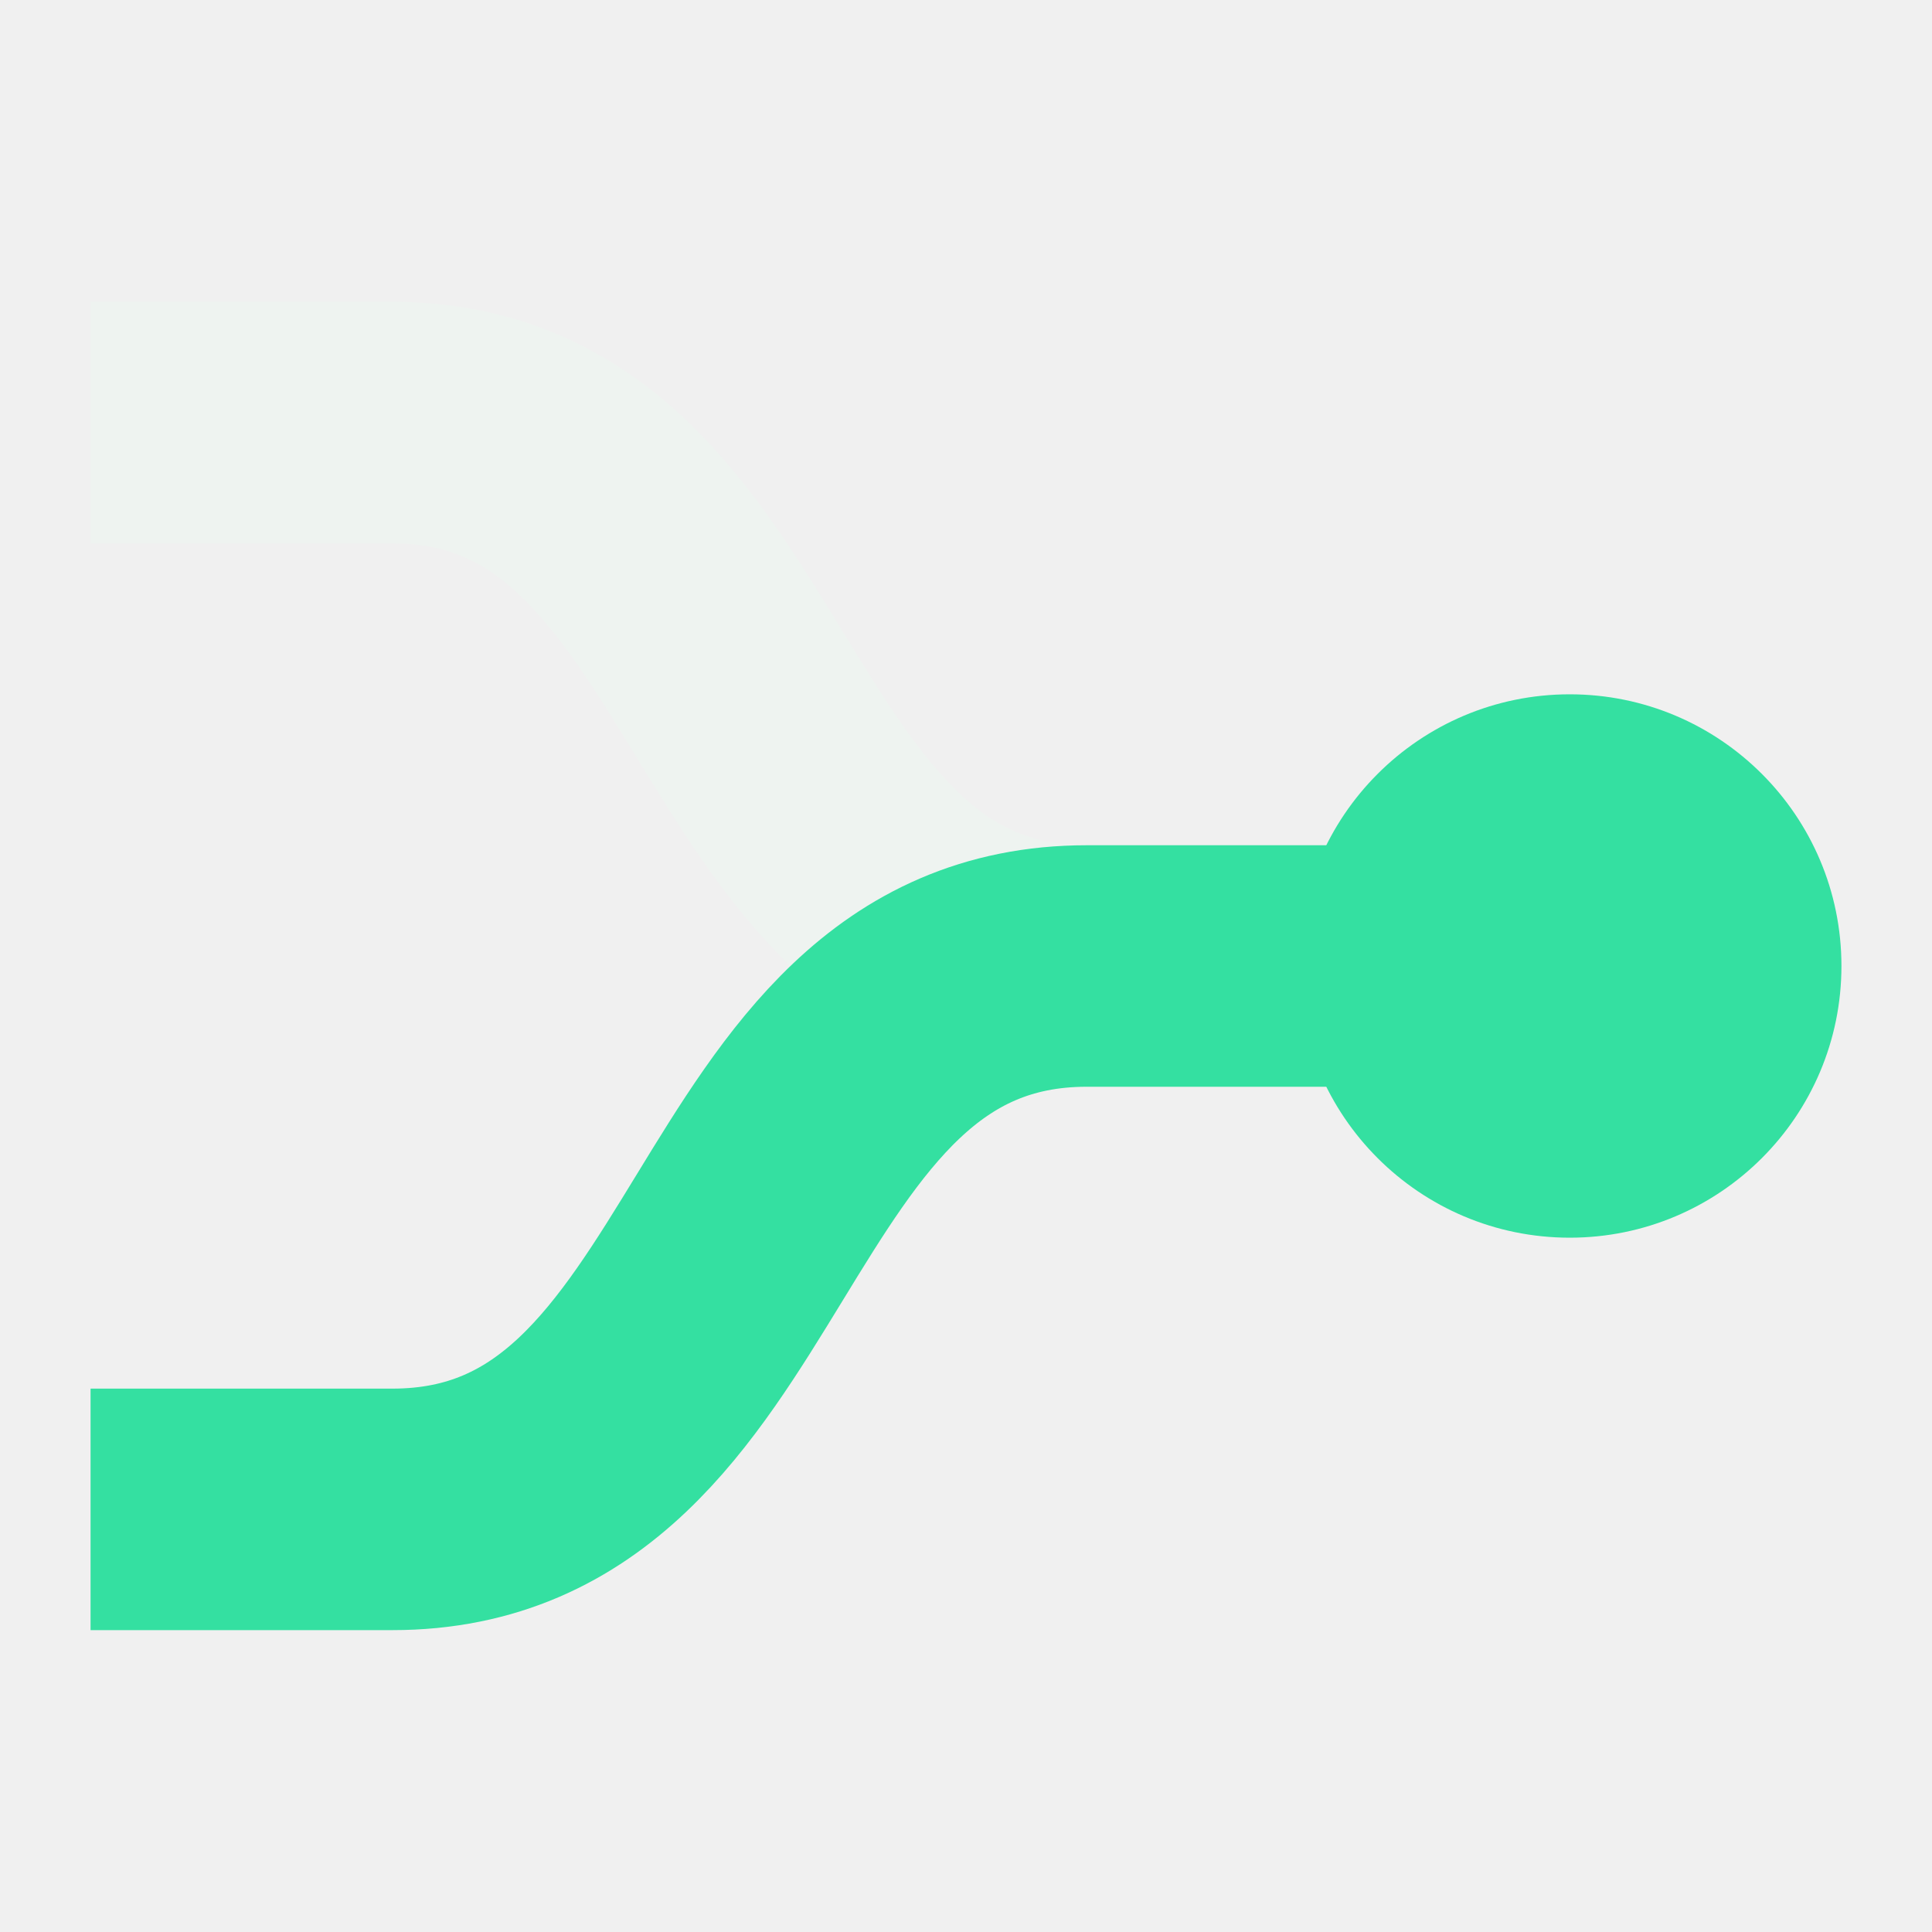
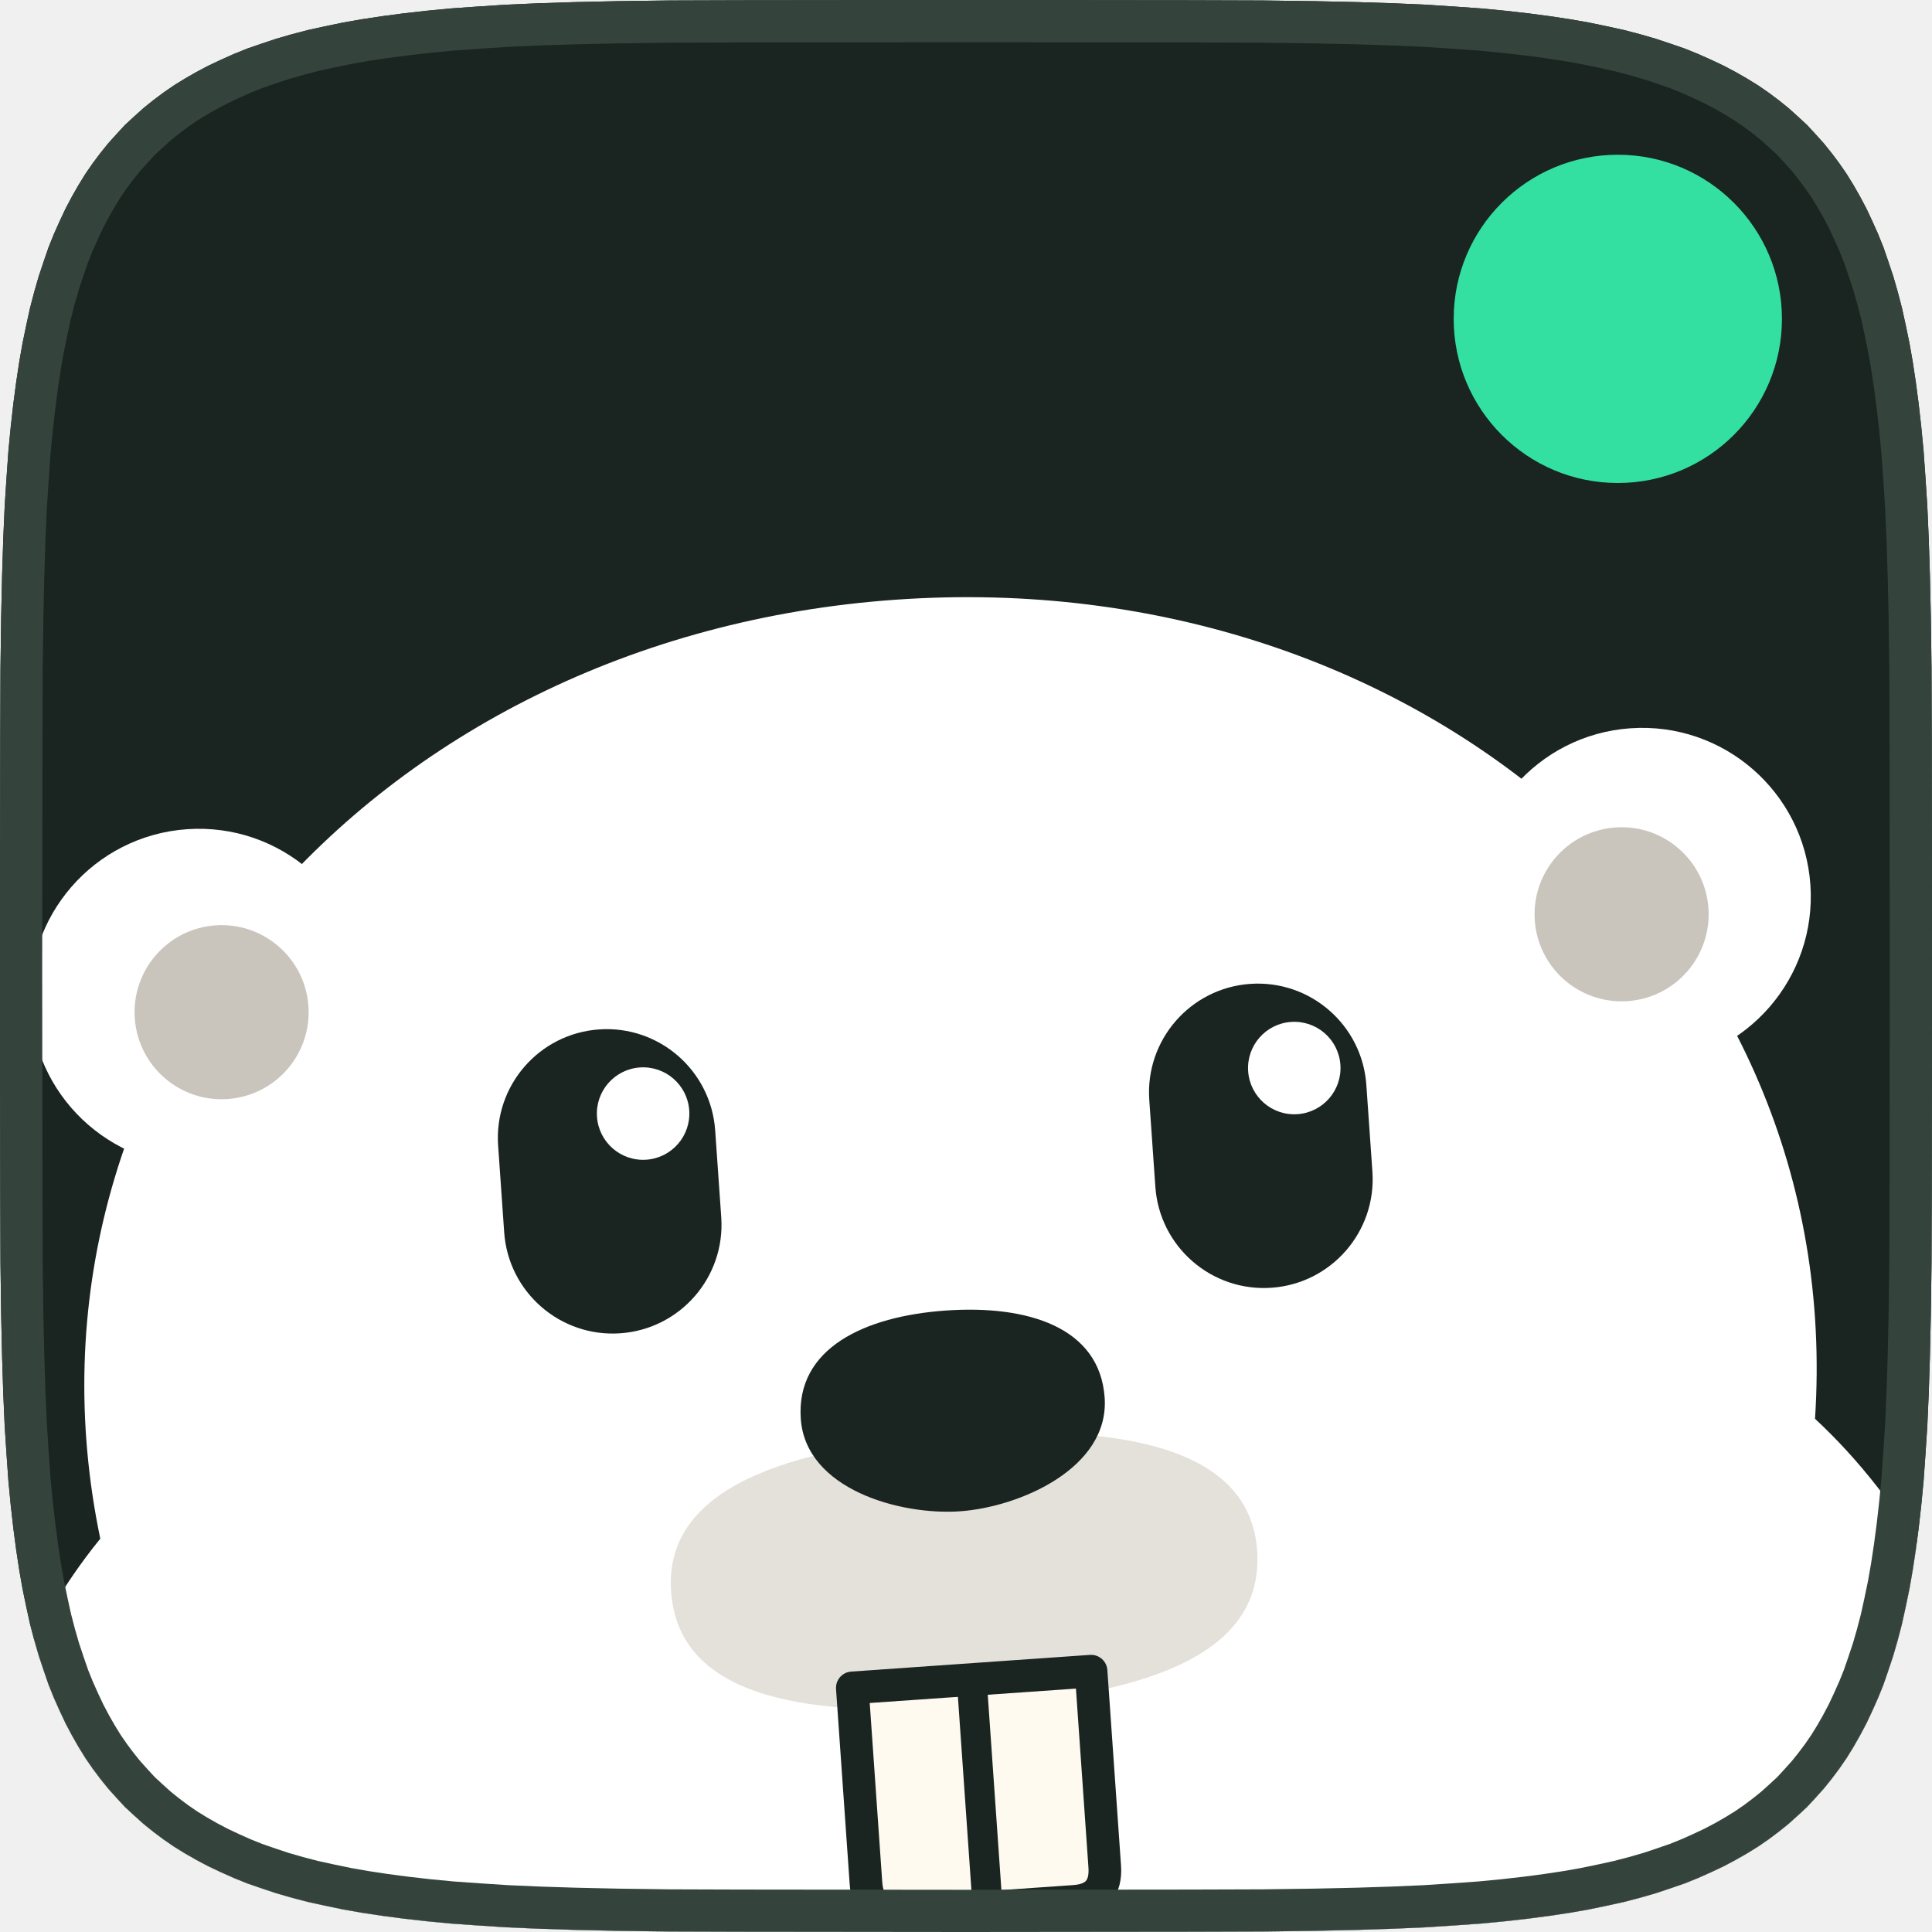
- <svg xmlns="http://www.w3.org/2000/svg" width="64" height="64" viewBox="0 0 64 64" role="img" aria-label="LazyREST">
-   <g fill="none" stroke-width="8" stroke-linecap="butt" stroke-linejoin="round">
-     <path d="M3 14 H13 C25 14 24 32 36 32" stroke="#EEF3F0" />
-     <path d="M3 50 H13 C25 50 24 32 36 32 H45" stroke="#34E0A1" />
+ <svg xmlns="http://www.w3.org/2000/svg" width="64" height="64" viewBox="100 100 824 824" role="img" aria-label="LazyREST">
+   <defs>
+     <clipPath id="lr-md">
+       <path d="M924.0 512.0 L923.9 608.0 L923.8 638.6 L923.5 660.9 L923.1 679.0 L922.6 694.5 L922.0 708.2 L921.2 720.5 L920.4 731.8 L919.4 742.2 L918.3 751.9 L917.1 761.0 L915.8 769.6 L914.4 777.6 L912.8 785.3 L911.2 792.6 L909.4 799.5 L907.5 806.1 L905.4 812.4 L903.3 818.5 L901.0 824.2 L898.5 829.8 L896.0 835.1 L893.3 840.2 L890.5 845.1 L887.6 849.8 L884.5 854.3 L881.2 858.7 L877.9 862.8 L874.3 866.8 L870.7 870.7 L866.8 874.3 L862.8 877.9 L858.7 881.2 L854.3 884.5 L849.8 887.6 L845.1 890.5 L840.2 893.3 L835.1 896.0 L829.8 898.5 L824.2 901.0 L818.5 903.3 L812.4 905.4 L806.1 907.5 L799.5 909.4 L792.6 911.2 L785.3 912.8 L777.6 914.4 L769.6 915.8 L761.0 917.1 L751.9 918.3 L742.2 919.4 L731.8 920.4 L720.5 921.2 L708.2 922.0 L694.5 922.6 L679.0 923.1 L660.9 923.5 L638.6 923.8 L608.0 923.9 L512.0 924.0 L416.0 923.9 L385.4 923.8 L363.1 923.5 L345.0 923.1 L329.5 922.6 L315.8 922.0 L303.5 921.2 L292.2 920.4 L281.8 919.4 L272.1 918.3 L263.0 917.1 L254.4 915.8 L246.4 914.4 L238.7 912.8 L231.4 911.2 L224.5 909.4 L217.9 907.5 L211.6 905.4 L205.5 903.3 L199.8 901.0 L194.2 898.5 L188.9 896.0 L183.8 893.3 L178.9 890.5 L174.2 887.6 L169.7 884.5 L165.3 881.2 L161.2 877.9 L157.2 874.3 L153.3 870.7 L149.7 866.8 L146.1 862.8 L142.8 858.7 L139.5 854.3 L136.4 849.8 L133.5 845.1 L130.7 840.2 L128.0 835.1 L125.5 829.8 L123.0 824.2 L120.7 818.5 L118.6 812.4 L116.5 806.1 L114.6 799.5 L112.8 792.6 L111.2 785.3 L109.6 777.6 L108.2 769.6 L106.9 761.0 L105.7 751.9 L104.6 742.2 L103.6 731.8 L102.8 720.5 L102.0 708.2 L101.4 694.5 L100.9 679.0 L100.5 660.9 L100.2 638.6 L100.1 608.0 L100.0 512.0 L100.1 416.0 L100.2 385.4 L100.5 363.1 L100.9 345.0 L101.4 329.5 L102.0 315.8 L102.8 303.5 L103.6 292.2 L104.6 281.8 L105.7 272.1 L106.9 263.0 L108.2 254.4 L109.6 246.4 L111.2 238.7 L112.8 231.4 L114.6 224.5 L116.5 217.9 L118.6 211.6 L120.7 205.5 L123.0 199.8 L125.5 194.2 L128.0 188.9 L130.7 183.8 L133.5 178.9 L136.4 174.2 L139.5 169.7 L142.8 165.3 L146.1 161.2 L149.7 157.2 L153.3 153.3 L157.2 149.7 L161.2 146.1 L165.3 142.8 L169.7 139.5 L174.2 136.4 L178.9 133.5 L183.8 130.7 L188.9 128.0 L194.2 125.5 L199.8 123.0 L205.5 120.7 L211.6 118.6 L217.9 116.5 L224.5 114.6 L231.4 112.8 L238.7 111.2 L246.4 109.6 L254.4 108.2 L263.0 106.9 L272.1 105.7 L281.8 104.6 L292.2 103.6 L303.5 102.8 L315.8 102.0 L329.5 101.4 L345.0 100.9 L363.1 100.5 L385.4 100.2 L416.0 100.1 L512.0 100.0 L608.0 100.1 L638.6 100.2 L660.9 100.5 L679.0 100.9 L694.5 101.4 L708.2 102.0 L720.5 102.8 L731.8 103.6 L742.2 104.6 L751.9 105.7 L761.0 106.9 L769.6 108.2 L777.6 109.6 L785.3 111.2 L792.6 112.8 L799.5 114.6 L806.1 116.5 L812.4 118.6 L818.5 120.7 L824.2 123.0 L829.8 125.5 L835.1 128.0 L840.2 130.7 L845.1 133.5 L849.8 136.4 L854.3 139.5 L858.7 142.8 L862.8 146.1 L866.8 149.7 L870.7 153.3 L874.3 157.2 L877.9 161.2 L881.2 165.3 L884.5 169.7 L887.6 174.2 L890.5 178.9 L893.3 183.8 L896.0 188.9 L898.5 194.2 L901.0 199.8 L903.3 205.5 L905.4 211.6 L907.5 217.9 L909.4 224.5 L911.2 231.4 L912.8 238.7 L914.4 246.4 L915.8 254.4 L917.1 263.0 L918.3 272.1 L919.4 281.8 L920.4 292.2 L921.2 303.5 L922.0 315.8 L922.6 329.5 L923.1 345.0 L923.5 363.1 L923.8 385.4 L923.9 416.0 Z" />
+     </clipPath>
+   </defs>
+   <path d="M924.0 512.0 L923.9 608.0 L923.8 638.6 L923.5 660.9 L923.1 679.0 L922.6 694.5 L922.0 708.2 L921.2 720.5 L920.4 731.8 L919.4 742.2 L918.3 751.9 L917.1 761.0 L915.8 769.6 L914.4 777.6 L912.8 785.3 L911.2 792.6 L909.4 799.5 L907.5 806.1 L905.4 812.4 L903.3 818.5 L901.0 824.2 L898.5 829.8 L896.0 835.1 L893.3 840.2 L890.5 845.1 L887.6 849.8 L884.5 854.3 L881.2 858.7 L877.9 862.8 L874.3 866.8 L870.7 870.7 L866.8 874.3 L862.8 877.9 L858.7 881.2 L854.3 884.5 L849.8 887.6 L845.1 890.5 L840.2 893.3 L835.1 896.0 L829.8 898.5 L824.2 901.0 L818.5 903.3 L812.4 905.4 L806.1 907.5 L799.5 909.4 L792.6 911.2 L785.3 912.8 L777.6 914.4 L769.6 915.8 L761.0 917.1 L751.9 918.3 L742.2 919.4 L731.8 920.4 L720.5 921.2 L708.2 922.0 L694.5 922.6 L679.0 923.1 L660.9 923.5 L638.6 923.8 L608.0 923.9 L512.0 924.0 L416.0 923.9 L385.4 923.8 L363.1 923.5 L345.0 923.1 L329.5 922.6 L315.8 922.0 L303.5 921.2 L292.2 920.4 L281.8 919.4 L272.1 918.3 L263.0 917.1 L254.4 915.8 L246.4 914.4 L238.7 912.8 L231.4 911.2 L224.5 909.4 L217.9 907.5 L211.6 905.4 L205.5 903.3 L199.8 901.0 L194.2 898.5 L188.9 896.0 L183.8 893.3 L178.9 890.5 L174.2 887.6 L169.7 884.5 L165.3 881.2 L161.2 877.9 L157.2 874.3 L153.3 870.7 L149.7 866.8 L146.1 862.8 L142.8 858.7 L139.5 854.3 L136.4 849.8 L133.5 845.1 L130.7 840.2 L128.0 835.1 L125.5 829.8 L123.0 824.2 L120.7 818.5 L118.6 812.4 L116.5 806.1 L114.6 799.5 L112.8 792.6 L111.2 785.3 L109.6 777.6 L108.2 769.6 L106.9 761.0 L105.7 751.9 L104.6 742.2 L103.6 731.8 L102.8 720.5 L102.0 708.2 L101.4 694.5 L100.9 679.0 L100.5 660.9 L100.2 638.6 L100.1 608.0 L100.0 512.0 L100.1 416.0 L100.2 385.4 L100.5 363.1 L100.9 345.0 L101.4 329.5 L102.0 315.8 L102.8 303.5 L103.6 292.2 L104.6 281.8 L105.7 272.1 L106.9 263.0 L108.2 254.4 L109.6 246.4 L111.2 238.7 L112.8 231.4 L114.6 224.5 L116.5 217.9 L118.6 211.6 L120.7 205.5 L123.0 199.8 L125.5 194.2 L128.0 188.9 L130.7 183.8 L133.5 178.9 L136.4 174.2 L139.5 169.7 L142.8 165.3 L146.1 161.2 L149.7 157.2 L153.3 153.3 L157.2 149.7 L161.2 146.1 L165.3 142.8 L169.7 139.5 L174.2 136.4 L178.9 133.5 L183.8 130.7 L188.9 128.0 L194.2 125.5 L199.8 123.0 L205.5 120.7 L211.6 118.6 L217.9 116.5 L224.5 114.6 L231.4 112.8 L238.7 111.2 L246.4 109.6 L254.4 108.2 L263.0 106.9 L272.1 105.7 L281.8 104.6 L292.2 103.6 L303.5 102.8 L315.8 102.0 L329.5 101.4 L345.0 100.9 L363.1 100.5 L385.4 100.2 L416.0 100.1 L512.0 100.0 L608.0 100.1 L638.6 100.2 L660.9 100.5 L679.0 100.9 L694.5 101.4 L708.2 102.0 L720.5 102.8 L731.8 103.6 L742.2 104.6 L751.9 105.7 L761.0 106.9 L769.6 108.2 L777.6 109.6 L785.3 111.2 L792.6 112.8 L799.5 114.6 L806.1 116.5 L812.4 118.6 L818.5 120.7 L824.2 123.0 L829.8 125.5 L835.1 128.0 L840.2 130.7 L845.1 133.5 L849.8 136.4 L854.3 139.5 L858.7 142.8 L862.8 146.1 L866.8 149.7 L870.7 153.3 L874.3 157.2 L877.9 161.2 L881.2 165.3 L884.5 169.7 L887.6 174.2 L890.5 178.9 L893.3 183.8 L896.0 188.9 L898.5 194.2 L901.0 199.8 L903.3 205.5 L905.4 211.6 L907.5 217.9 L909.4 224.5 L911.2 231.4 L912.8 238.7 L914.4 246.4 L915.8 254.4 L917.1 263.0 L918.3 272.1 L919.4 281.8 L920.4 292.2 L921.2 303.5 L922.0 315.8 L922.6 329.5 L923.1 345.0 L923.5 363.1 L923.8 385.4 L923.9 416.0 Z" fill="#1A2521" />
+   <g clip-path="url(#lr-md)">
+     <circle cx="790" cy="236" r="70" fill="#34E0A1" />
+     <g transform="translate(512 1060) scale(1.16) translate(-512 -1000) rotate(-4 512 760)">
+       <g fill="#fff">
+         <circle cx="246" cy="520" r="62" />
+         <circle cx="778" cy="520" r="62" />
+         <path d="M 104 1110 C 104 900 136 780 196 716 C 172 540 318 392 512 392 C 706 392 852 540 828 716 C 888 780 920 900 920 1110 Z" />
+       </g>
+       <circle cx="254" cy="526" r="32" fill="#c9c4bc" />
+       <circle cx="770" cy="526" r="32" fill="#c9c4bc" />
+       <rect x="352" y="542" width="80" height="112" rx="40" fill="#1A2521" />
+       <circle cx="406" cy="574" r="17" fill="#fff" />
+       <rect x="592" y="542" width="80" height="112" rx="40" fill="#1A2521" />
+       <circle cx="646" cy="574" r="17" fill="#fff" />
+       <path d="M 404 750 C 404 712 450 700 512 700 C 574 700 620 712 620 750 C 620 790 572 800 512 800 C 452 800 404 790 404 750 Z" fill="#e4e1db" />
+       <path d="M 456 690 C 456 664 482 654 512 654 C 542 654 568 664 568 690 C 568 716 534 728 512 728 C 490 728 456 716 456 690 Z" fill="#1A2521" />
+       <path d="M 468 790 L 556 790 L 556 862 Q 556 874 544 874 L 480 874 Q 468 874 468 862 Z" fill="#fffaf0" stroke="#1A2521" stroke-width="12" stroke-linejoin="round" />
+       <path d="M 512 792 L 512 872" stroke="#1A2521" stroke-width="11" />
+     </g>
+     <path d="M924.0 512.0 L923.9 608.0 L923.8 638.6 L923.5 660.9 L923.1 679.0 L922.6 694.5 L922.0 708.2 L921.2 720.5 L920.4 731.8 L919.4 742.2 L918.3 751.9 L917.1 761.0 L915.8 769.6 L914.4 777.6 L912.8 785.3 L911.2 792.6 L909.4 799.5 L907.5 806.1 L905.4 812.4 L903.3 818.5 L901.0 824.2 L898.5 829.8 L896.0 835.1 L893.3 840.2 L890.5 845.1 L887.6 849.8 L884.5 854.3 L881.2 858.7 L877.9 862.8 L874.3 866.8 L870.7 870.7 L866.8 874.3 L862.8 877.9 L858.7 881.2 L854.3 884.5 L849.8 887.6 L845.1 890.5 L840.2 893.3 L835.1 896.0 L829.8 898.5 L824.2 901.0 L818.5 903.3 L812.4 905.4 L806.1 907.5 L799.5 909.4 L792.6 911.2 L785.3 912.8 L777.6 914.4 L769.6 915.8 L761.0 917.1 L751.9 918.3 L742.2 919.4 L731.8 920.4 L720.5 921.2 L708.2 922.0 L694.5 922.6 L679.0 923.1 L660.9 923.5 L638.6 923.8 L608.0 923.9 L512.0 924.0 L416.0 923.9 L385.4 923.8 L363.1 923.5 L345.0 923.1 L329.5 922.6 L315.8 922.0 L303.5 921.2 L292.2 920.4 L281.8 919.4 L272.1 918.3 L263.0 917.1 L254.4 915.8 L246.4 914.4 L238.7 912.8 L231.4 911.2 L224.5 909.4 L217.9 907.5 L211.6 905.4 L205.5 903.3 L199.8 901.0 L194.2 898.5 L188.9 896.0 L183.8 893.3 L178.9 890.5 L174.2 887.6 L169.7 884.5 L165.3 881.2 L161.2 877.9 L157.2 874.3 L153.3 870.7 L149.7 866.8 L146.1 862.8 L142.8 858.7 L139.5 854.3 L136.4 849.8 L133.5 845.1 L130.7 840.2 L128.0 835.1 L125.5 829.8 L123.0 824.2 L120.7 818.5 L118.6 812.4 L116.5 806.1 L114.6 799.5 L112.8 792.6 L111.2 785.3 L109.6 777.6 L108.2 769.6 L106.9 761.0 L105.7 751.9 L104.6 742.2 L103.6 731.8 L102.8 720.5 L102.0 708.2 L101.4 694.5 L100.9 679.0 L100.5 660.9 L100.2 638.6 L100.1 608.0 L100.0 512.0 L100.1 416.0 L100.2 385.4 L100.5 363.1 L100.9 345.0 L101.4 329.5 L102.0 315.8 L102.8 303.5 L103.6 292.2 L104.6 281.8 L105.7 272.1 L106.9 263.0 L108.2 254.4 L109.6 246.4 L111.2 238.7 L112.8 231.4 L114.6 224.5 L116.5 217.9 L118.6 211.6 L120.7 205.5 L123.0 199.8 L125.5 194.2 L128.0 188.9 L130.7 183.8 L133.5 178.9 L136.4 174.2 L139.5 169.7 L142.8 165.3 L146.1 161.2 L149.7 157.2 L153.3 153.3 L157.2 149.7 L161.2 146.1 L165.3 142.8 L169.7 139.5 L174.2 136.4 L178.9 133.5 L183.8 130.7 L188.9 128.0 L194.2 125.5 L199.8 123.0 L205.5 120.7 L211.6 118.6 L217.9 116.5 L224.5 114.6 L231.4 112.8 L238.7 111.2 L246.4 109.6 L254.4 108.2 L263.0 106.9 L272.1 105.7 L281.8 104.6 L292.2 103.6 L303.5 102.8 L315.8 102.0 L329.5 101.4 L345.0 100.9 L363.1 100.5 L385.4 100.2 L416.0 100.1 L512.0 100.0 L608.0 100.1 L638.6 100.2 L660.9 100.5 L679.0 100.9 L694.5 101.4 L708.2 102.0 L720.5 102.8 L731.8 103.6 L742.2 104.6 L751.9 105.7 L761.0 106.9 L769.6 108.2 L777.6 109.6 L785.3 111.2 L792.6 112.8 L799.5 114.6 L806.1 116.5 L812.4 118.6 L818.5 120.7 L824.2 123.0 L829.8 125.5 L835.1 128.0 L840.2 130.7 L845.1 133.5 L849.8 136.4 L854.3 139.5 L858.7 142.8 L862.8 146.1 L866.8 149.7 L870.7 153.3 L874.3 157.2 L877.9 161.2 L881.2 165.3 L884.5 169.7 L887.6 174.2 L890.5 178.9 L893.3 183.8 L896.0 188.9 L898.5 194.2 L901.0 199.8 L903.3 205.5 L905.4 211.6 L907.5 217.9 L909.4 224.5 L911.2 231.4 L912.8 238.7 L914.4 246.4 L915.8 254.4 L917.1 263.0 L918.3 272.1 L919.4 281.8 L920.4 292.2 L921.2 303.5 L922.0 315.8 L922.6 329.5 L923.1 345.0 L923.5 363.1 L923.8 385.4 L923.9 416.0 Z" fill="none" stroke="#34443D" stroke-width="36" />
  </g>
-   <circle cx="52" cy="32" r="9" fill="#34E0A1" />
</svg>
